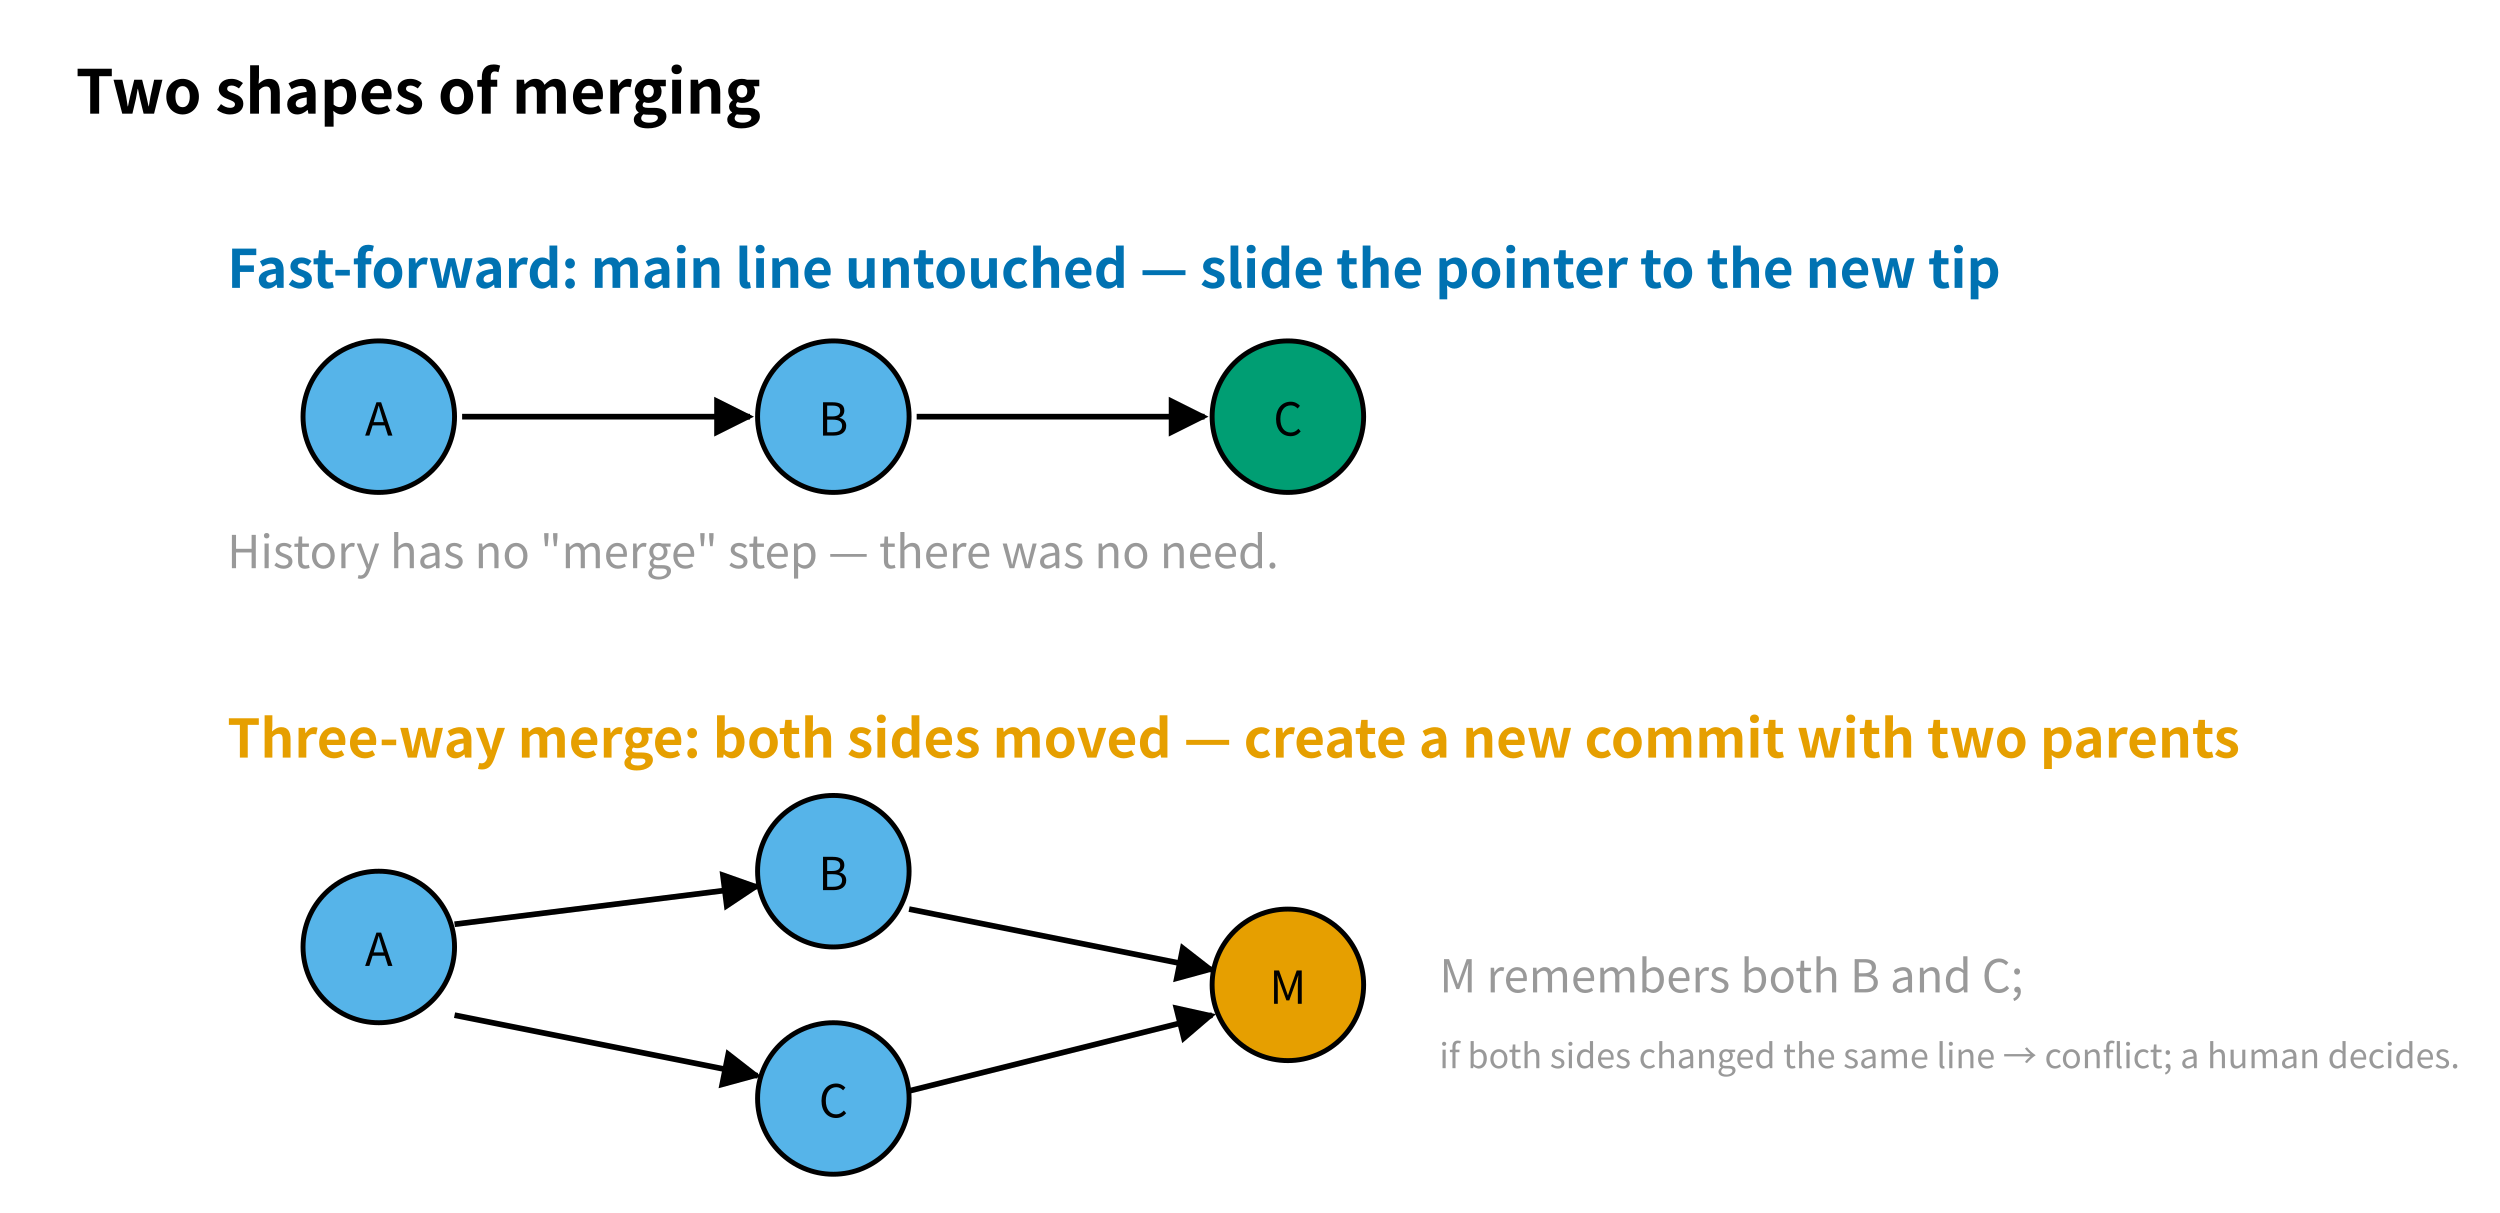
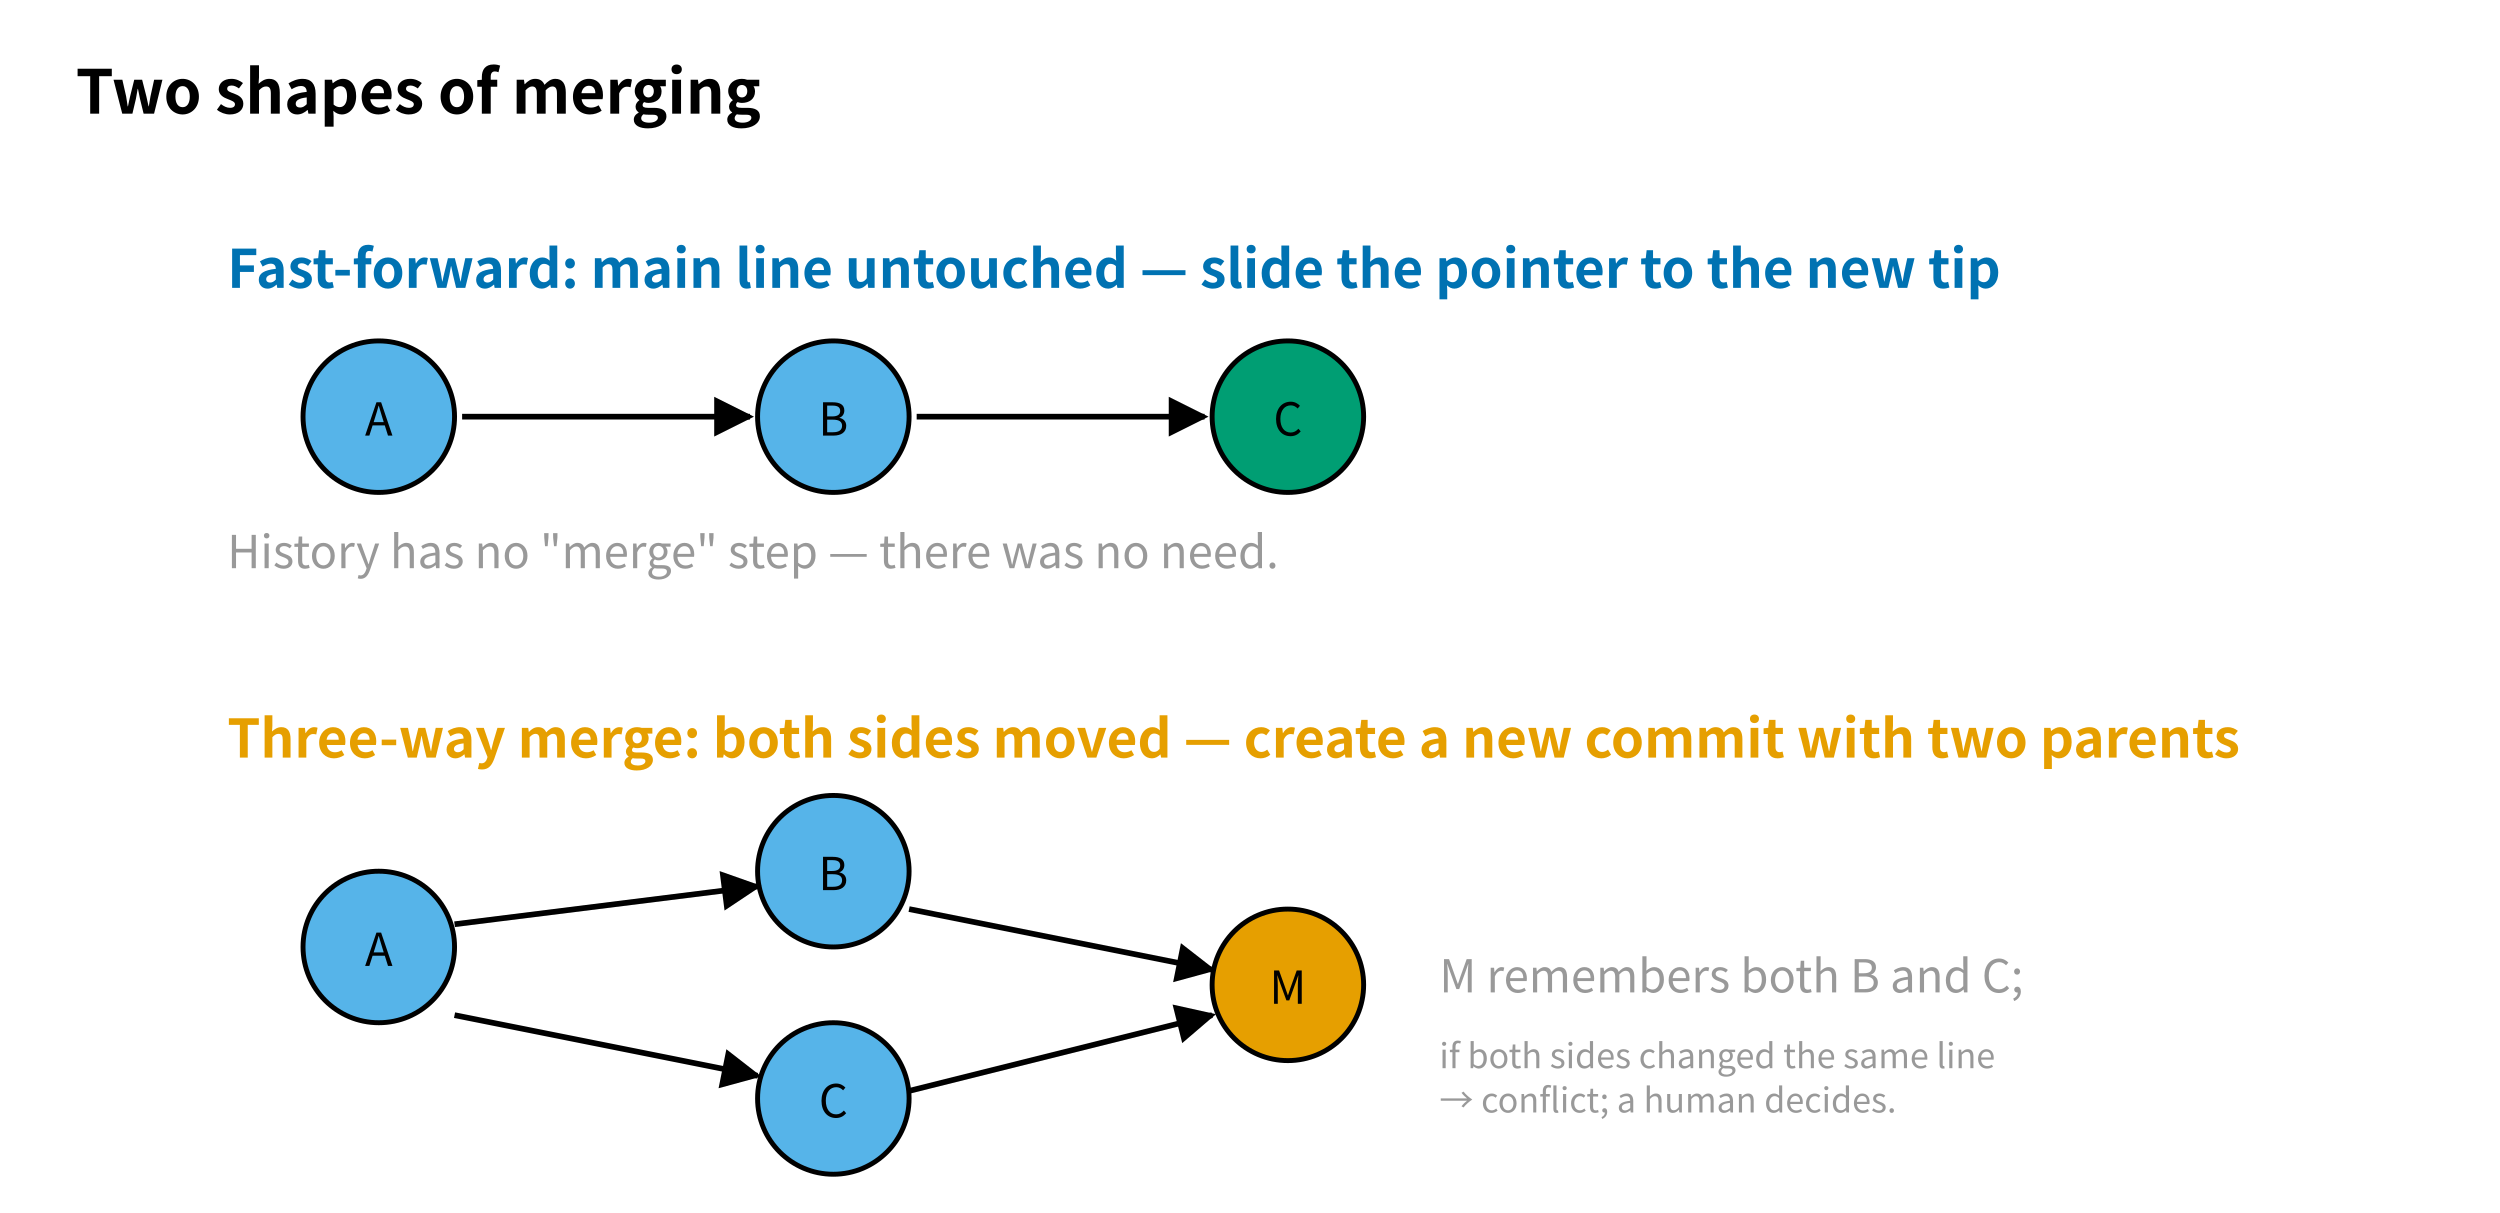
<svg xmlns="http://www.w3.org/2000/svg" width="660" height="320" viewBox="0 0 660 320">
  <defs>
    <marker id="arr" viewBox="0 0 10 10" refX="9" refY="5" markerWidth="7" markerHeight="7" orient="auto-start-reverse">
      <path d="M 0 0 L 10 5 L 0 10 z" fill="#000000" />
    </marker>
  </defs>
  <text x="20" y="30" font-size="16" font-weight="bold" fill="#000000" font-family="Noto Sans CJK SC, sans-serif">Two shapes of merging</text>
  <g font-family="Noto Sans CJK SC, sans-serif" font-size="14" fill="#000000">
    <text x="60" y="76" font-weight="bold" fill="#0072B2">Fast-forward: main line untouched — slide the pointer to the new tip</text>
    <circle cx="100" cy="110" r="20" fill="#56B4E9" stroke="#000000" stroke-width="1.3" />
    <text x="100" y="115" text-anchor="middle" font-size="12">A</text>
    <circle cx="220" cy="110" r="20" fill="#56B4E9" stroke="#000000" stroke-width="1.3" />
    <text x="220" y="115" text-anchor="middle" font-size="12">B</text>
    <circle cx="340" cy="110" r="20" fill="#009E73" stroke="#000000" stroke-width="1.3" />
    <text x="340" y="115" text-anchor="middle" font-size="12">C</text>
    <path d="M 122 110 L 198 110" stroke="#000000" stroke-width="1.5" marker-end="url(#arr)" />
    <path d="M 242 110 L 318 110" stroke="#000000" stroke-width="1.5" marker-end="url(#arr)" />
    <text x="60" y="150" fill="#999999" font-size="12">History has no "merge" step — there was no need.</text>
    <text x="60" y="200" font-weight="bold" fill="#E69F00">Three-way merge: both sides moved — create a new commit with two parents</text>
    <circle cx="100" cy="250" r="20" fill="#56B4E9" stroke="#000000" stroke-width="1.3" />
    <text x="100" y="255" text-anchor="middle" font-size="12">A</text>
    <circle cx="220" cy="230" r="20" fill="#56B4E9" stroke="#000000" stroke-width="1.3" />
    <text x="220" y="235" text-anchor="middle" font-size="12">B</text>
    <circle cx="220" cy="290" r="20" fill="#56B4E9" stroke="#000000" stroke-width="1.3" />
    <text x="220" y="295" text-anchor="middle" font-size="12">C</text>
    <circle cx="340" cy="260" r="20" fill="#E69F00" stroke="#000000" stroke-width="1.3" />
    <text x="340" y="265" text-anchor="middle" font-size="12">M</text>
    <path d="M 120 244 L 200 234" stroke="#000000" stroke-width="1.5" marker-end="url(#arr)" />
    <path d="M 120 268 L 200 284" stroke="#000000" stroke-width="1.5" marker-end="url(#arr)" />
    <path d="M 240 240 L 320 256" stroke="#000000" stroke-width="1.5" marker-end="url(#arr)" />
    <path d="M 240 288 L 320 268" stroke="#000000" stroke-width="1.5" marker-end="url(#arr)" />
    <text x="380" y="262" fill="#999999" font-size="12">M remembers both B and C; </text>
-     <text x="380" y="282" fill="#999999" font-size="9.0">if both sides changed the same line → conflict; a human decides.</text>
+     <text x="380" y="282" fill="#999999" font-size="9.0">if both sides changed the same line</text>
+     <text x="380" y="293.7" fill="#999999" font-size="9.0">→ conflict; a human decides.</text>
  </g>
</svg>
